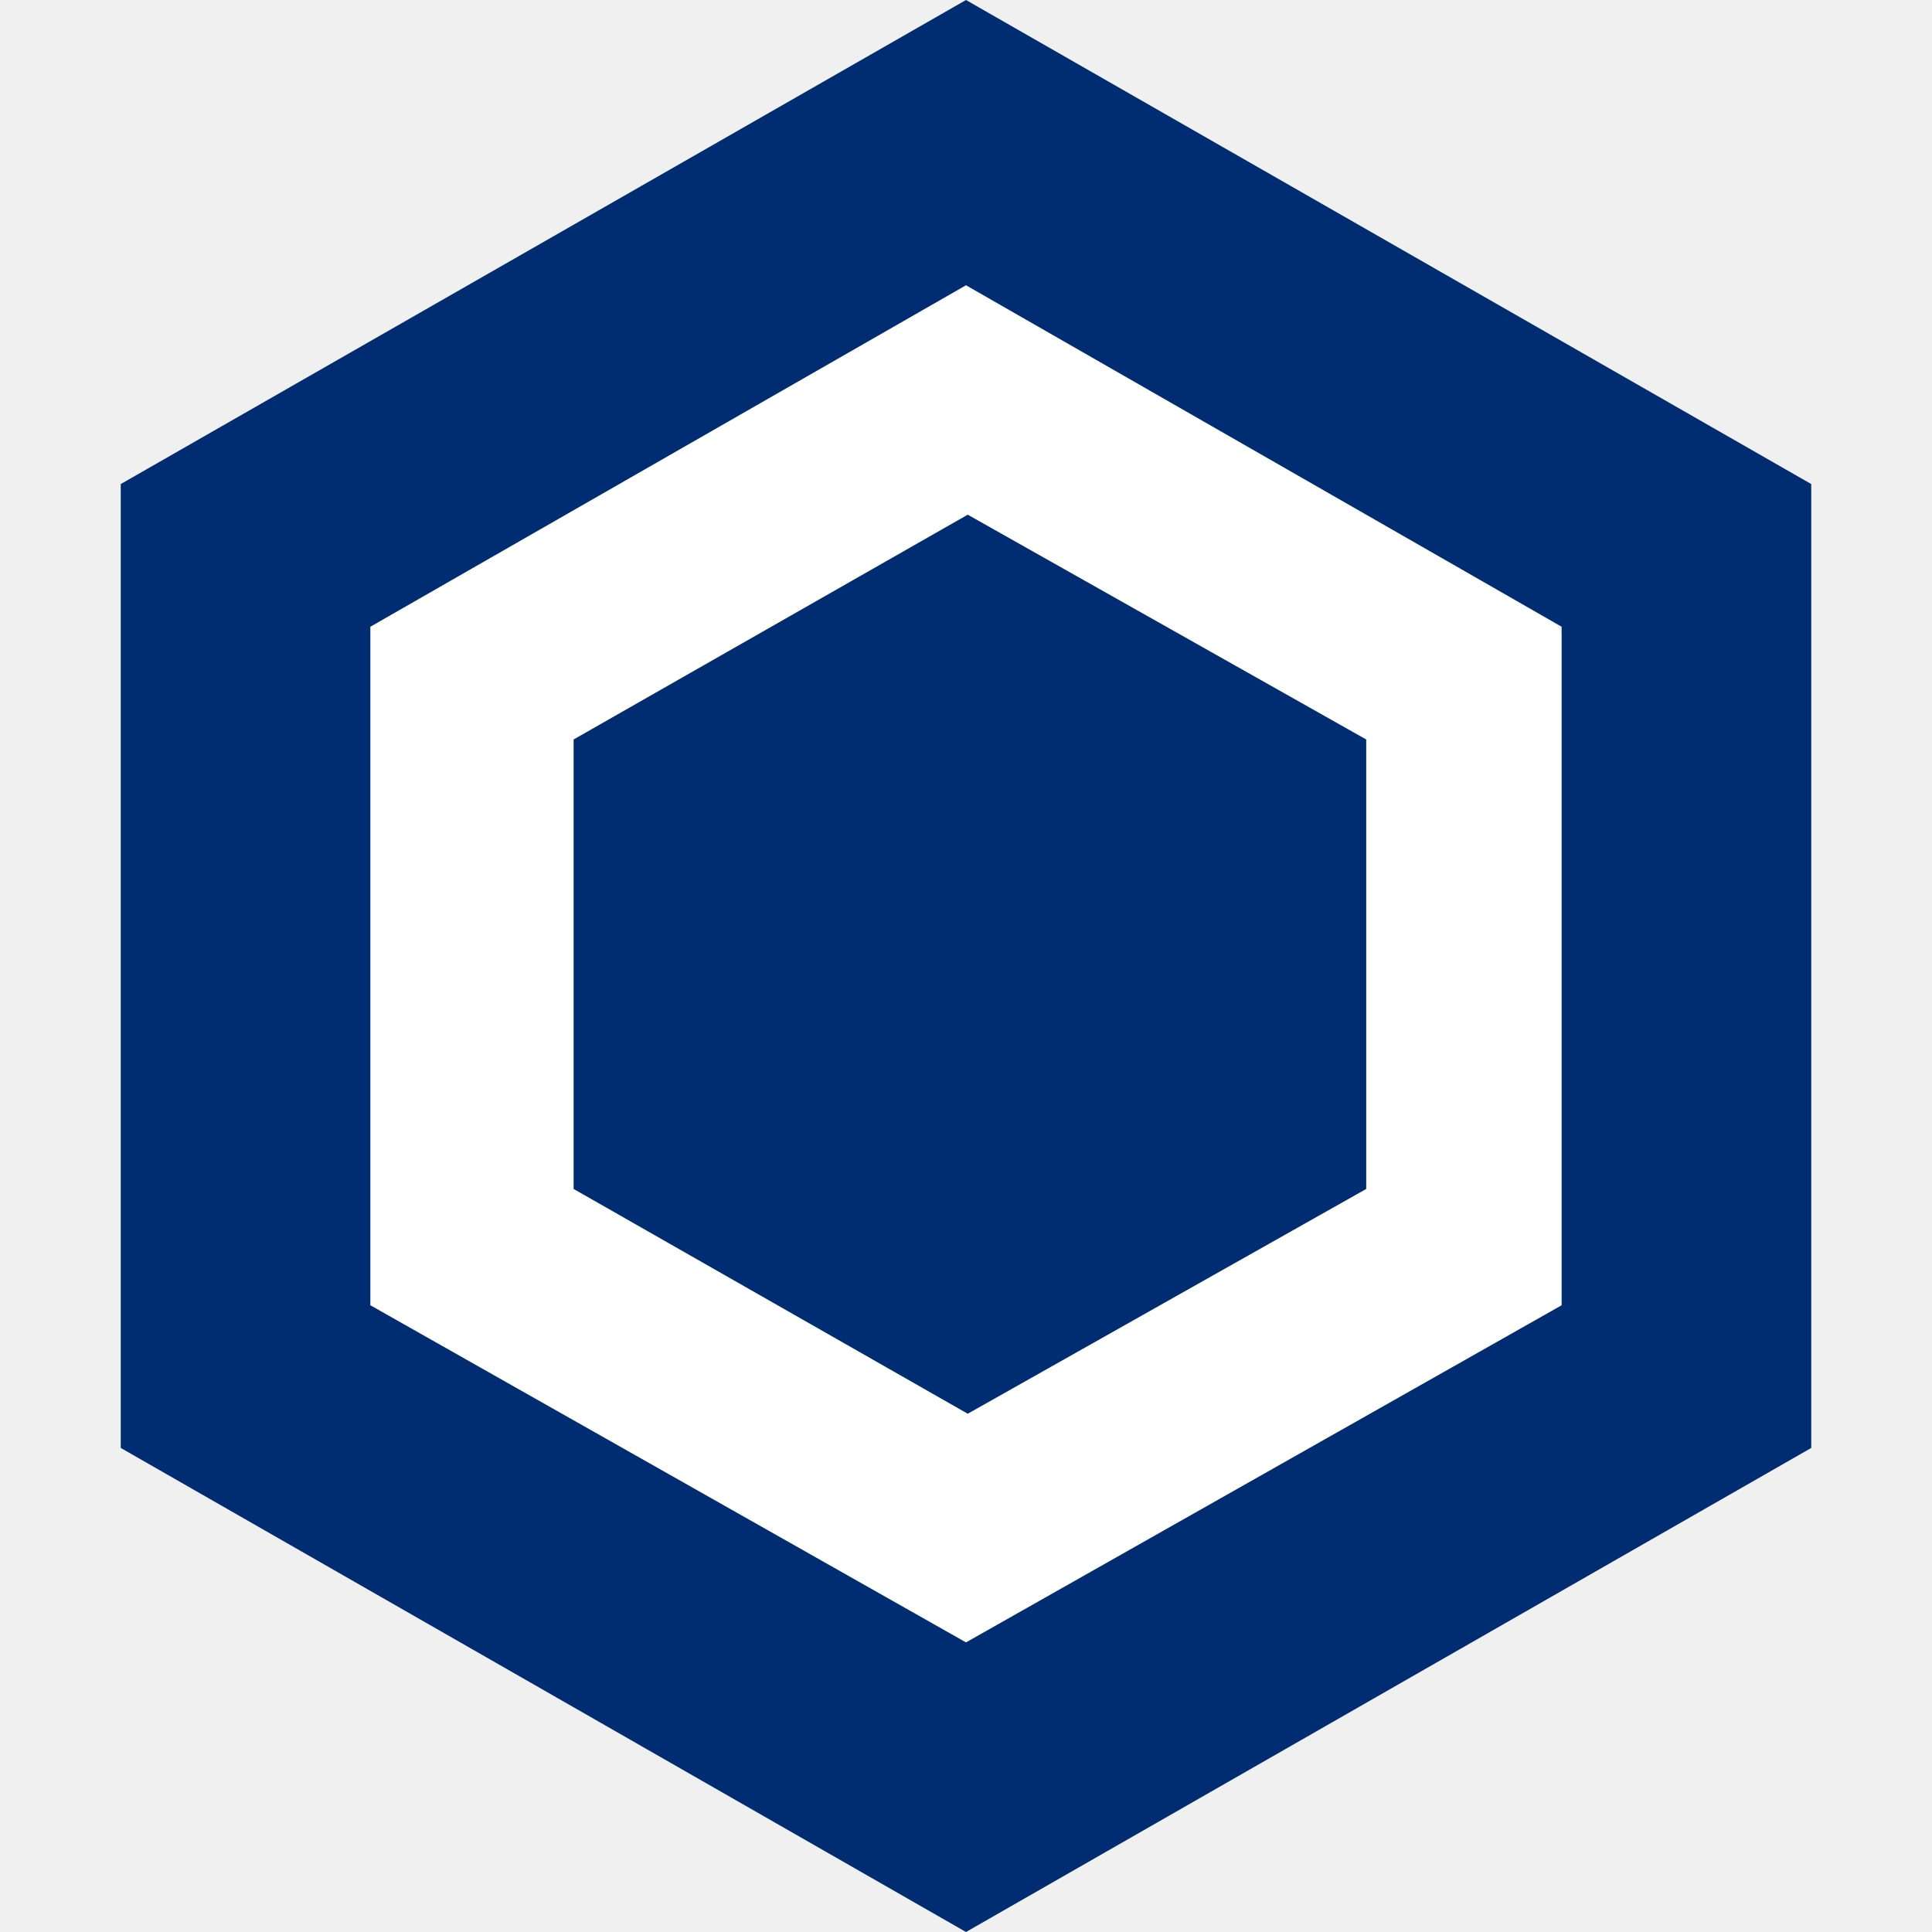
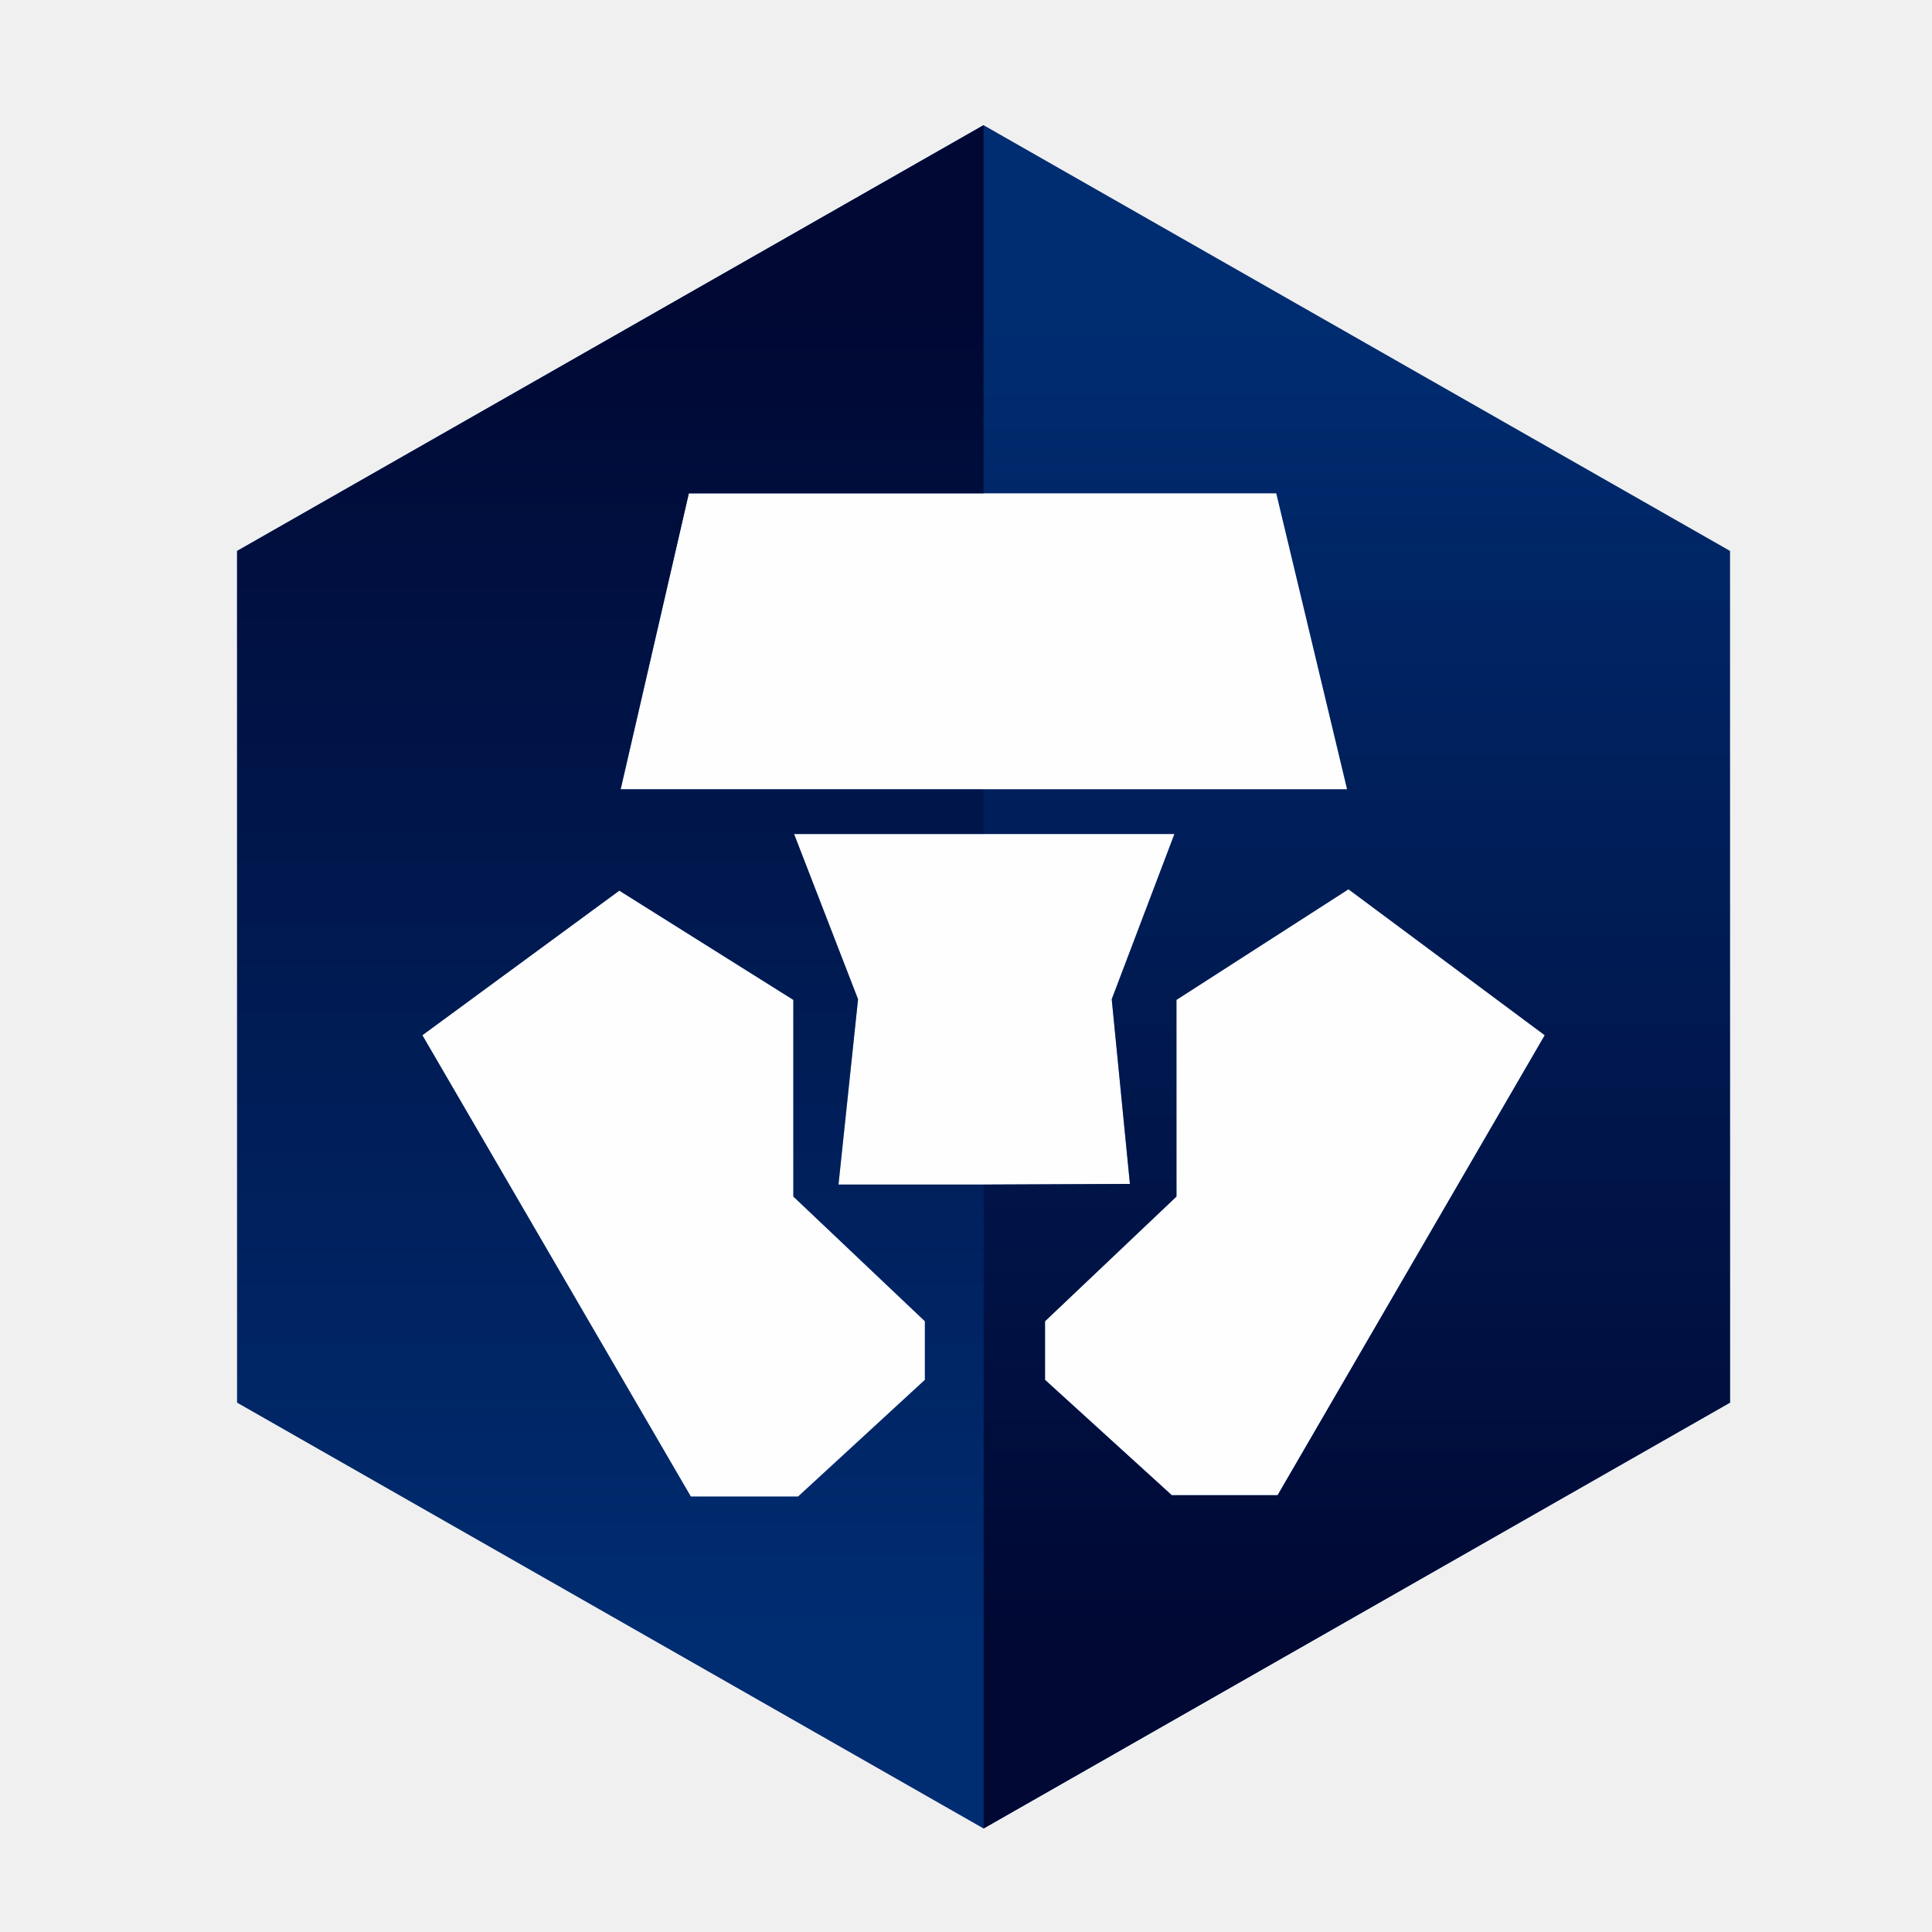
- <svg xmlns="http://www.w3.org/2000/svg" width="20" height="20" viewBox="0 0 20 20" fill="none">
-   <ellipse cx="9.372" cy="10.208" rx="7.708" ry="7.708" fill="white" />
-   <path fill-rule="evenodd" clip-rule="evenodd" d="M1.25 5.011L10 0L18.75 5.011V14.989L10 20L1.25 14.989V5.011ZM10 17.002L16.166 13.512V6.488L10 2.953L3.834 6.488V13.512L10 17.002ZM10.018 14.635L14.143 12.308V7.655L10.018 5.328L5.938 7.655V12.308L10.018 14.635Z" fill="#002D72" />
+ <svg xmlns="http://www.w3.org/2000/svg" width="24" height="24" viewBox="0 0 24 24" fill="none">
+   <path fill-rule="evenodd" clip-rule="evenodd" d="M12.218 1.555L2.945 6.844V17.424L12.218 22.714L21.491 17.424V6.844L12.218 1.555Z" fill="#FEFEFE" />
+   <path fill-rule="evenodd" clip-rule="evenodd" d="M12.218 1.555L2.945 6.844V17.424L12.218 22.714L21.491 17.424V6.844L12.218 1.555ZM8.557 6.128H15.854L16.734 9.805H7.71L8.557 6.128ZM10.659 12.413L9.864 10.36H14.589L13.81 12.413L14.036 14.707L12.218 14.715H10.416L10.659 12.413ZM12.981 17.141V16.413L14.614 14.864V12.421L16.751 11.047L19.189 12.86L15.871 18.574H14.556L12.981 17.141ZM5.247 12.86L7.693 11.064L9.855 12.421V14.864L11.489 16.413V17.141L9.914 18.59H8.582L5.247 12.86Z" fill="#002D72" />
+   <path fill-rule="evenodd" clip-rule="evenodd" d="M15.871 18.574H14.556L12.982 17.141V16.413L14.615 14.864V12.421L16.752 11.047L19.19 12.86L15.871 18.574ZM12.219 1.555V6.129H15.855L16.735 9.805H12.219V10.36H14.59L13.811 12.413L14.037 14.707L12.219 14.715V22.714L21.491 17.424V6.844L12.219 1.555Z" fill="url(#paint0_linear_140_4261)" style="mix-blend-mode: multiply" />
+   <path fill-rule="evenodd" clip-rule="evenodd" d="M11.489 17.141L9.914 18.59H8.582L5.247 12.86L7.694 11.064L9.855 12.421V14.864L11.489 16.413V17.141ZM10.417 14.715L10.659 12.413L9.864 10.36H12.218V9.805H7.71L8.557 6.129H12.218V1.555L2.945 6.844V17.424L12.218 22.714V14.715H10.417Z" fill="url(#paint1_linear_140_4261)" style="mix-blend-mode: multiply" />
+   <defs>
+     <linearGradient id="paint0_linear_140_4261" x1="20.503" y1="20.432" x2="20.503" y2="3.785" gradientUnits="userSpaceOnUse">
+       <stop stop-color="#002D72" />
+       <stop offset="1" stop-color="#002D72" stop-opacity="0.01" />
+     </linearGradient>
+     <linearGradient id="paint1_linear_140_4261" x1="11.229" y1="20.432" x2="11.229" y2="3.785" gradientUnits="userSpaceOnUse">
+       <stop stop-color="#002D72" stop-opacity="0.01" />
+       <stop offset="1" stop-color="#002D72" />
+     </linearGradient>
+   </defs>
</svg>
